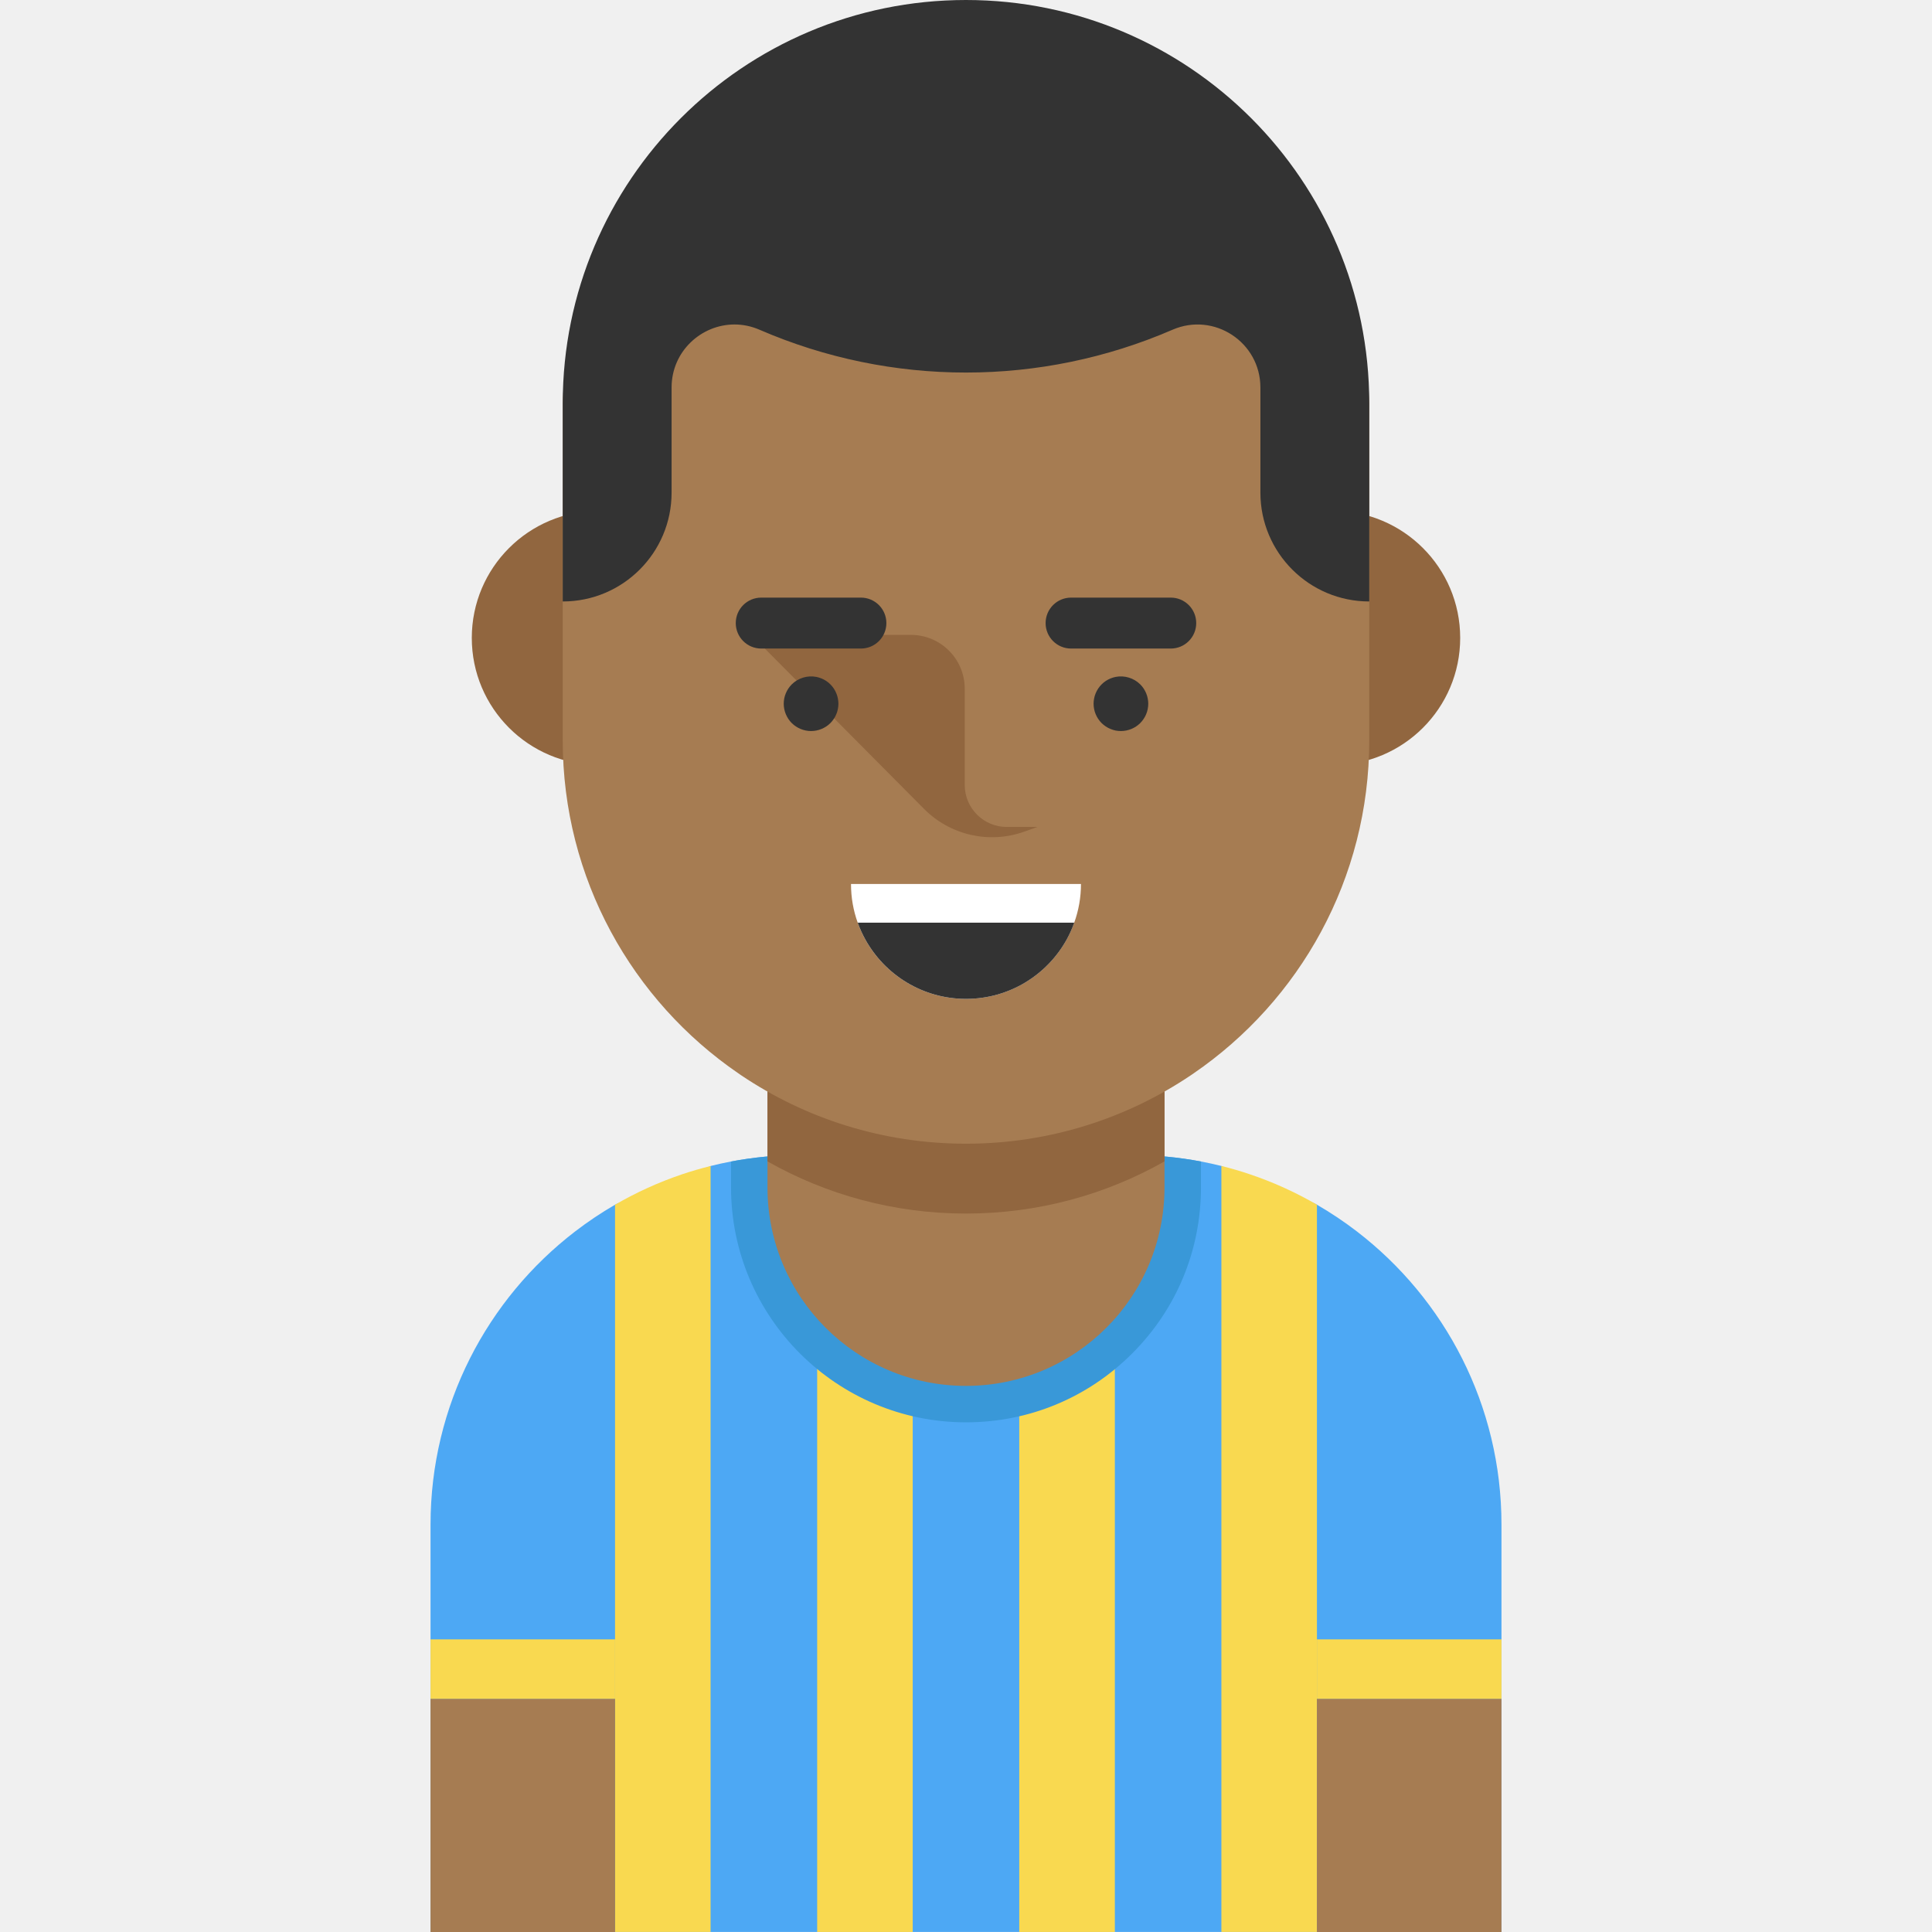
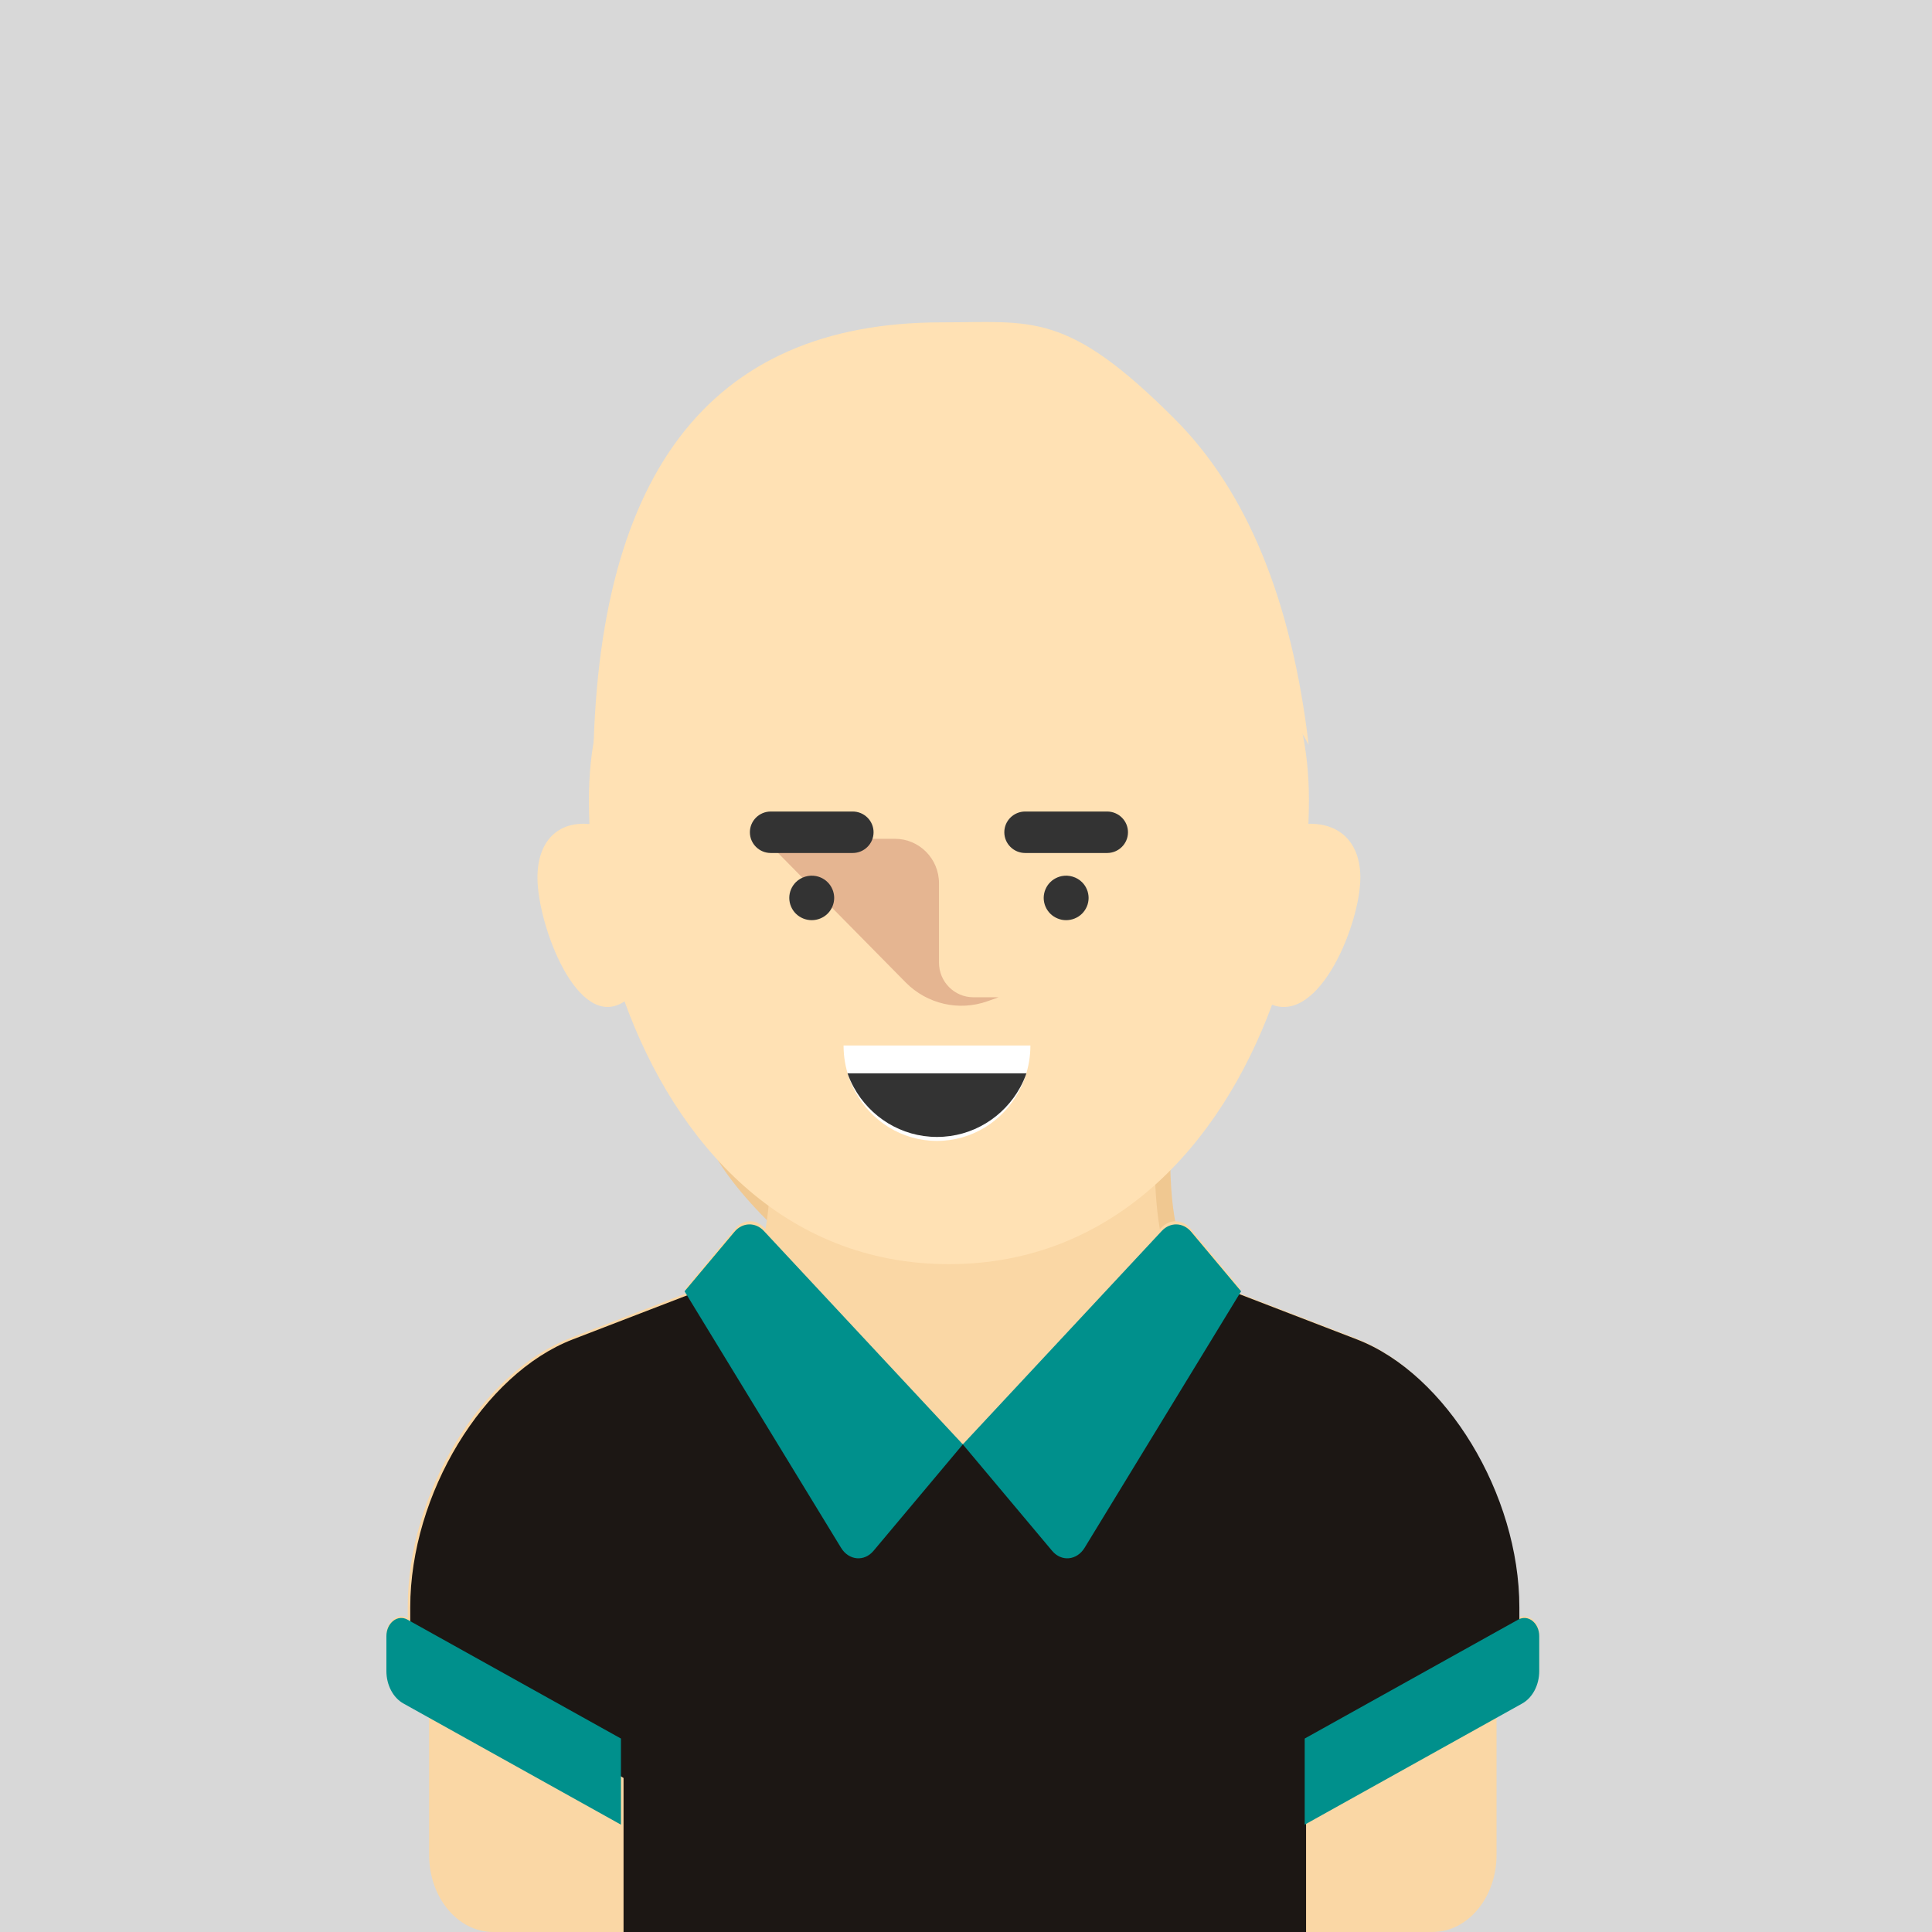
- <svg xmlns="http://www.w3.org/2000/svg" version="1.1" id="Layer_1" x="0px" y="0px" viewBox="0 0 424 424" style="enable-background:new 0 0 424 424;" xml:space="preserve">
-   <g>
-     <path style="fill:#4DA8F4;" d="M329.517,334.604v89.39H94.486v-89.39c0-26.23,12.45-49.55,31.76-64.37   c2.78-2.13,5.69-4.08,8.73-5.84c4.61-2.68,7.407,4.365,12.527,2.625c2.08-0.7,6.293-10.595,8.443-11.125   c1.48-0.38,2.98-0.7,4.49-0.99c4.91-0.93,9.99-1.42,15.17-1.42h72.79c5.18,0,10.26,0.49,15.17,1.42c1.51,0.29,3,0.61,4.48,0.98   c2.15,0.53,5.377,6.925,7.457,7.635c5.12,1.73,8.903-1.815,13.513,0.865c3.04,1.76,5.95,3.71,8.73,5.84   C317.066,285.044,329.517,308.364,329.517,334.604z" />
-     <g>
-       <path style="fill:#F9D950;" d="M155.947,255.894v168.1h-20.97v-159.6c4.61-2.68,9.5-4.91,14.62-6.65    C151.676,257.044,153.796,256.424,155.947,255.894z" />
-       <rect x="179.337" y="253.484" style="fill:#F9D950;" width="20.97" height="170.51" />
-       <rect x="223.686" y="253.484" style="fill:#F9D950;" width="20.98" height="170.51" />
-       <path style="fill:#F9D950;" d="M289.017,264.384v159.61h-20.97v-168.11c2.15,0.53,4.27,1.15,6.35,1.86    C279.517,259.474,284.407,261.704,289.017,264.384z" />
+ <svg xmlns="http://www.w3.org/2000/svg" width="240px" height="240px" viewBox="0 0 240 240" version="1.1">
+   <defs />
+   <g id="Page-1" stroke="none" stroke-width="1" fill="none" fill-rule="evenodd">
+     <g id="Group-3">
+       <rect id="Rectangle" fill="#D8D8D8" x="0" y="0" width="240" height="240" />
+       <path d="M163.556,197.59 L163.556,239.012 L73.185,239.012 L73.185,197.59 C73.185,179.231 84.105,163.948 98.543,160.658 C100.431,160.227 102.385,160 104.376,160 L132.364,160 C134.356,160 136.309,160.227 138.197,160.658 C152.636,163.948 163.556,179.231 163.556,197.59 Z" id="Shape" fill="#808080" fill-rule="nonzero" />
+       <rect id="Rectangle-path" fill="#FFD3AE" fill-rule="nonzero" x="61.827" y="220.741" width="18.765" height="17.778" />
+       <rect id="Rectangle-path" fill="#FFD3AE" fill-rule="nonzero" x="152.198" y="220.741" width="18.765" height="17.778" />
+       <path d="M136.889,149.63 L136.889,160.671 C130.912,164.017 124.001,165.926 116.64,165.926 C109.278,165.926 102.372,164.017 96.395,160.671 L96.395,149.63 L136.889,149.63 L136.889,149.63 Z" id="Shape" fill="#E5B591" fill-rule="nonzero" />
+       <g id="Group" transform="translate(87.50617, 158.5185)" fill-rule="nonzero" fill="#666666">
+         <path d="M29.048,6.679 L19.553,22.732 L16.021,28.707 L0.261,3.503 C-0.062,2.985 0.156,2.304 0.719,2.066 C1.847,1.591 3.242,1.088 4.461,0.67 C6.175,0.082 8.063,0.285 9.613,1.225 C15.332,4.695 21.968,6.679 29.048,6.679 Z" id="Shape" />
+         <path d="M57.83,3.507 L42.075,28.708 L38.543,22.732 L29.048,6.68 C36.126,6.68 42.758,4.695 48.476,1.227 C50.028,0.286 51.916,0.084 53.633,0.673 C54.85,1.092 56.246,1.596 57.373,2.071 C57.936,2.308 58.154,2.99 57.83,3.507 Z" id="Shape" />
+       </g>
+       <rect id="Rectangle-path" fill="#666666" fill-rule="nonzero" x="115.654" y="165.432" width="4.938" height="34.074" />
+       <rect id="Rectangle-path" fill="#666666" fill-rule="nonzero" x="73.185" y="215.309" width="15.309" height="5.432" />
+       <rect id="Rectangle-path" fill="#666666" fill-rule="nonzero" x="147.753" y="215.309" width="15.309" height="5.432" />
+       <rect id="Rectangle-path" fill="#666666" fill-rule="nonzero" x="128.988" y="203.457" width="16.79" height="5.432" />
+       <rect id="Rectangle-path" fill="#FF5050" fill-rule="nonzero" x="132.444" y="195.556" width="12.346" height="7.901" />
+       <rect id="Rectangle-path" fill="#FFFFFF" fill-rule="nonzero" x="130.469" y="197.531" width="12.346" height="5.926" />
+       <path d="M138.97,175.802 L151.704,162.177 C144.51,157.588 145.403,143.928 145.403,140.741 L87.506,140.741 C91.66,152.575 119.135,172.88 138.97,175.802 Z" id="Shape" fill="#F0C891" fill-rule="nonzero" />
+       <path d="M188.596,201.004 L188.558,201.025 L188.558,199.583 C188.558,185.519 179.465,170.504 168.351,166.218 L153.776,160.597 L154.082,160.09 L147.905,152.645 C146.907,151.443 145.304,151.392 144.255,152.529 L144.082,152.717 C143.547,149.568 143.447,146.364 143.445,143.989 C147.572,138.577 150.731,131.88 152.931,124.718 C157.9,127.005 162.037,114.554 162.037,108.947 C162.037,104.663 159.971,102.18 156.679,102.275 C156.714,101.295 156.733,100.322 156.733,99.358 C156.733,73.761 140.11,64.198 119.605,64.198 C99.099,64.198 82.476,73.761 82.476,99.358 C82.476,100.332 82.496,101.316 82.532,102.306 C79.255,101.939 77.172,104.453 77.172,108.947 C77.172,114.813 81.321,128.169 86.152,124.302 C88.355,131.615 91.554,138.464 95.758,143.978 C95.748,146.345 95.635,149.537 95.092,152.678 L94.955,152.529 C93.906,151.392 92.303,151.442 91.305,152.645 L85.128,160.089 L85.434,160.596 L70.859,166.218 C59.745,170.504 50.652,185.518 50.652,199.583 L50.652,201.025 L50.614,201.004 C49.39,200.334 48,201.412 48,203.033 L48,207.298 C48,209.009 48.829,210.561 50.121,211.269 L53.304,213.012 L53.304,230.411 C53.304,235.707 56.866,240 61.26,240 L177.95,240 C182.344,240 185.906,235.707 185.906,230.411 L185.906,213.012 L189.089,211.269 C190.38,210.561 191.21,209.009 191.21,207.298 L191.21,203.033 C191.21,201.412 189.82,200.334 188.596,201.004 Z" id="Shape" fill="#FAD7A5" fill-rule="nonzero" />
+       <path d="M162.534,102.334 C162.576,101.353 162.599,100.378 162.599,99.413 C162.599,73.776 142.576,64.198 117.877,64.198 C93.177,64.198 73.154,73.776 73.154,99.413 C73.154,100.388 73.178,101.374 73.221,102.365 C69.273,101.998 66.765,104.516 66.765,109.017 C66.765,114.892 71.763,128.268 77.581,124.396 C83.983,142.063 97.357,157.037 117.877,157.037 C138.234,157.037 151.558,142.298 158.019,124.813 C164.004,127.102 168.988,114.633 168.988,109.017 C168.988,104.726 166.499,102.239 162.534,102.334 Z" id="Shape" fill="#FFE1B4" fill-rule="nonzero" />
+       <path d="M94.914,104.198 L111.166,104.198 C114.191,104.198 116.644,106.667 116.644,109.713 L116.644,119.579 C116.644,121.957 118.558,123.885 120.92,123.885 L124.049,123.885 L122.684,124.373 C119.129,125.643 115.165,124.734 112.506,122.038 L94.914,104.198 Z" id="Shape" fill="#E5B591" fill-rule="nonzero" />
+       <g id="Group" transform="translate(92.93827, 100.7407)" fill-rule="nonzero" fill="#333333">
+         <path d="M7.898,13.566 C7.164,13.566 6.443,13.271 5.927,12.759 C5.407,12.243 5.109,11.529 5.109,10.8 C5.109,10.072 5.407,9.362 5.927,8.846 C6.573,8.205 7.535,7.911 8.442,8.09 C8.623,8.127 8.795,8.178 8.967,8.247 C9.134,8.316 9.297,8.404 9.446,8.5 C9.599,8.602 9.743,8.717 9.869,8.846 C9.999,8.975 10.115,9.113 10.217,9.266 C10.319,9.418 10.403,9.579 10.473,9.745 C10.543,9.911 10.598,10.086 10.631,10.261 C10.668,10.441 10.687,10.621 10.687,10.8 C10.687,10.98 10.668,11.165 10.631,11.344 C10.598,11.519 10.543,11.695 10.473,11.86 C10.403,12.026 10.319,12.188 10.217,12.335 C10.115,12.487 9.999,12.63 9.869,12.759 C9.352,13.271 8.632,13.566 7.898,13.566 Z" id="Shape" />
+         <path d="M39.503,13.566 C39.322,13.566 39.136,13.547 38.959,13.515 C38.783,13.478 38.606,13.423 38.439,13.354 C38.267,13.285 38.109,13.202 37.955,13.1 C37.802,12.999 37.658,12.884 37.532,12.759 C37.402,12.63 37.286,12.487 37.184,12.335 C37.081,12.188 36.998,12.026 36.928,11.86 C36.858,11.695 36.803,11.519 36.77,11.344 C36.733,11.165 36.714,10.98 36.714,10.8 C36.714,10.621 36.733,10.441 36.77,10.261 C36.803,10.086 36.858,9.911 36.928,9.745 C36.998,9.579 37.081,9.418 37.184,9.266 C37.286,9.113 37.402,8.975 37.532,8.846 C37.658,8.717 37.802,8.602 37.955,8.5 C38.109,8.404 38.267,8.316 38.439,8.247 C38.606,8.178 38.783,8.127 38.959,8.09 C39.865,7.911 40.828,8.205 41.474,8.846 C41.604,8.975 41.72,9.113 41.822,9.266 C41.924,9.418 42.008,9.579 42.078,9.745 C42.148,9.911 42.203,10.086 42.236,10.261 C42.273,10.441 42.292,10.621 42.292,10.8 C42.292,10.98 42.273,11.165 42.236,11.344 C42.203,11.519 42.148,11.695 42.078,11.86 C42.008,12.026 41.924,12.188 41.822,12.335 C41.72,12.487 41.604,12.63 41.474,12.759 C40.957,13.271 40.237,13.566 39.503,13.566 Z" id="Shape" />
+         <path d="M12.981,5.222 L2.814,5.222 C1.379,5.222 0.216,4.068 0.216,2.645 L0.216,2.645 C0.216,1.222 1.379,0.069 2.814,0.069 L12.981,0.069 C14.416,0.069 15.579,1.222 15.579,2.645 L15.579,2.645 C15.579,4.068 14.416,5.222 12.981,5.222 Z" id="Shape" />
+         <path d="M44.586,5.222 L34.419,5.222 C32.984,5.222 31.821,4.068 31.821,2.645 L31.821,2.645 C31.821,1.222 32.984,0.069 34.419,0.069 L44.586,0.069 C46.021,0.069 47.184,1.222 47.184,2.645 L47.184,2.645 C47.184,4.068 46.021,5.222 44.586,5.222 Z" id="Shape" />
+       </g>
+       <path d="M128,129.877 C128,131.277 127.761,132.616 127.319,133.866 C127.112,134.468 126.855,135.046 126.561,135.596 C124.583,139.252 120.775,141.728 116.397,141.728 C112.015,141.728 108.207,139.252 106.23,135.596 C105.931,135.046 105.673,134.468 105.466,133.866 C105.025,132.616 104.79,131.277 104.79,129.877 L128,129.877 Z" id="Shape" fill="#FFFFFF" fill-rule="nonzero" />
+       <path d="M127.506,133.333 C127.296,133.938 127.034,134.519 126.735,135.071 C124.724,138.746 120.852,141.235 116.4,141.235 C111.943,141.235 108.071,138.746 106.06,135.071 C105.756,134.519 105.494,133.938 105.284,133.333 L127.506,133.333 Z" id="Shape" fill="#333333" fill-rule="nonzero" />
+       <path d="M162.568,92.534 C150.95,71.21 138.04,68.665 138.04,68.665 C138.04,68.665 107.937,55.87 85.18,77.94 C79.07,83.866 73.958,92.274 73.68,97.284 C73.534,59.125 87.963,40.045 116.967,40.045 C128.281,40.045 132.503,38.599 145.938,52.057 C154.896,61.029 160.439,74.522 162.568,92.534 Z" id="Shape" fill="#FFE1B4" fill-rule="nonzero" />
+       <path d="M77.459,240 L77.459,220.865 L50.963,204.919 L50.963,199.675 C50.963,185.642 60.048,170.661 71.151,166.385 L87.727,160 C96.646,168.208 109.391,179.405 119.852,179.405 C130.313,179.405 143.058,168.208 151.976,160 L168.553,166.385 C179.656,170.661 188.741,185.642 188.741,199.675 L188.741,204.919 L162.245,224.054 L162.245,240 L77.459,240 Z" id="Shape" fill="#1C1714" fill-rule="nonzero" />
+       <path d="M119.605,179.427 L108.51,192.652 C107.355,194.029 105.44,193.85 104.479,192.275 L85.037,160.41 L91.23,153.027 C92.23,151.835 93.838,151.785 94.89,152.912 L119.605,179.427 Z" id="Shape" fill="#00908C" fill-rule="nonzero" />
+       <path d="M119.605,179.427 L130.7,192.652 C131.855,194.029 133.769,193.85 134.731,192.275 L154.173,160.41 L147.98,153.027 C146.979,151.835 145.372,151.785 144.32,152.912 L119.605,179.427 Z" id="Shape" fill="#00908C" fill-rule="nonzero" />
+       <path d="M50.119,211.617 L77.136,226.667 L77.136,215.969 L50.61,201.193 C49.388,200.512 48,201.607 48,203.253 L48,207.585 C48,209.321 48.828,210.898 50.119,211.617 Z" id="Shape" fill="#00908C" fill-rule="nonzero" />
+       <path d="M189.091,211.617 L162.074,226.667 L162.074,215.969 L188.6,201.193 C189.822,200.512 191.21,201.607 191.21,203.253 L191.21,207.585 C191.21,209.321 190.381,210.898 189.091,211.617 Z" id="Shape" fill="#00908C" fill-rule="nonzero" />
    </g>
-     <rect x="94.483" y="372.82" style="fill:#A67C52;" width="40.5" height="51.18" />
-     <rect x="289.013" y="372.82" style="fill:#A67C52;" width="40.5" height="51.18" />
-     <path style="fill:#3998D8;" d="M263.564,254.907v5.68c0,13.79-5.36,26.73-15.11,36.46c-9.73,9.74-22.68,15.1-36.46,15.1   c-28.43,0-51.56-23.13-51.56-51.56v-5.68c4.91-0.93,9.99-1.42,15.17-1.42h72.79C253.574,253.487,258.653,253.977,263.564,254.907z" />
-     <path style="fill:#A67C52;" d="M255.564,230.82v29.77c0,12.02-4.87,22.92-12.76,30.8c-7.88,7.88-18.78,12.76-30.81,12.76   c-24.06,0-43.56-19.5-43.56-43.56v-29.77L255.564,230.82L255.564,230.82z" />
-     <path style="fill:#91663F;" d="M255.564,230.82v24.06c-12.86,7.29-27.73,11.45-43.57,11.45s-30.7-4.16-43.56-11.45v-24.06   L255.564,230.82L255.564,230.82z" />
-     <g>
-       <g>
-         <g>
-           <circle style="fill:#91663F;" cx="131.431" cy="140" r="27.89" />
-           <circle style="fill:#91663F;" cx="292.566" cy="140" r="27.89" />
-         </g>
-       </g>
-       <path style="fill:#A67C52;" d="M261.358,235.97c-14.1,9.49-31.08,15.03-49.36,15.03s-35.26-5.54-49.36-15.03    c-0.19-0.13-0.39-0.26-0.58-0.4c-23.28-15.94-38.56-42.72-38.56-73.07V140V88.5c0-48.877,177-48.877,177,0V140v22.5    c0,30.35-15.28,57.13-38.56,73.07C261.749,235.71,261.548,235.84,261.358,235.97z" />
-       <g>
-         <path style="fill:#91663F;" d="M164.868,139.333h35.044c6.522,0,11.81,5.287,11.81,11.81v21.123c0,5.092,4.128,9.22,9.22,9.22     h6.748l-2.943,1.044c-7.666,2.72-16.214,0.773-21.946-4.999L164.868,139.333z" />
-       </g>
-       <g>
-         <path style="fill:#333333;" d="M177.999,160.437c-1.58,0-3.13-0.64-4.24-1.75c-1.12-1.12-1.76-2.67-1.76-4.25     s0.64-3.12,1.76-4.24c1.39-1.39,3.46-2.03,5.41-1.64c0.39,0.08,0.76,0.19,1.13,0.34c0.36,0.15,0.71,0.34,1.03,0.55     c0.33,0.22,0.64,0.47,0.91,0.75c0.28,0.28,0.53,0.58,0.75,0.91s0.4,0.68,0.55,1.04c0.15,0.36,0.27,0.74,0.34,1.12     c0.08,0.39,0.12,0.78,0.12,1.17s-0.04,0.79-0.12,1.18c-0.07,0.38-0.19,0.76-0.34,1.12s-0.33,0.71-0.55,1.03     c-0.22,0.33-0.47,0.64-0.75,0.92C181.128,159.797,179.579,160.437,177.999,160.437z" />
-         <path style="fill:#333333;" d="M245.999,160.437c-0.39,0-0.79-0.04-1.17-0.11c-0.38-0.08-0.76-0.2-1.12-0.35     c-0.37-0.15-0.71-0.33-1.04-0.55c-0.33-0.22-0.64-0.47-0.91-0.74c-0.28-0.28-0.53-0.59-0.75-0.92c-0.22-0.32-0.4-0.67-0.55-1.03     c-0.15-0.36-0.27-0.74-0.34-1.12c-0.08-0.39-0.12-0.79-0.12-1.18s0.04-0.78,0.12-1.17c0.07-0.38,0.19-0.76,0.34-1.12     s0.33-0.71,0.55-1.04c0.22-0.33,0.47-0.63,0.75-0.91c0.27-0.28,0.58-0.53,0.91-0.75c0.33-0.21,0.67-0.4,1.04-0.55     c0.36-0.15,0.74-0.26,1.12-0.34c1.95-0.39,4.02,0.25,5.41,1.64c0.28,0.28,0.53,0.58,0.75,0.91s0.4,0.68,0.55,1.04     c0.15,0.36,0.27,0.74,0.34,1.12c0.08,0.39,0.12,0.78,0.12,1.17s-0.04,0.79-0.12,1.18c-0.07,0.38-0.19,0.76-0.34,1.12     s-0.33,0.71-0.55,1.03c-0.22,0.33-0.47,0.64-0.75,0.92C249.128,159.797,247.579,160.437,245.999,160.437z" />
-         <path style="fill:#333333;" d="M188.936,142.333h-21.875c-3.087,0-5.59-2.503-5.59-5.59l0,0c0-3.087,2.503-5.59,5.59-5.59h21.875     c3.087,0,5.59,2.503,5.59,5.59l0,0C194.526,139.831,192.023,142.333,188.936,142.333z" />
-         <path style="fill:#333333;" d="M256.936,142.333h-21.875c-3.087,0-5.59-2.503-5.59-5.59l0,0c0-3.087,2.503-5.59,5.59-5.59h21.875     c3.087,0,5.59,2.503,5.59,5.59l0,0C262.526,139.831,260.023,142.333,256.936,142.333z" />
-       </g>
-       <path style="fill:#FFFFFF;" d="M237.233,193.997c0,2.98-0.52,5.83-1.48,8.49c-0.45,1.28-1.01,2.51-1.65,3.68    c-4.3,7.78-12.58,13.05-22.1,13.05c-9.53,0-17.81-5.27-22.11-13.05c-0.65-1.17-1.21-2.4-1.66-3.68c-0.96-2.66-1.47-5.51-1.47-8.49    H237.233z" />
-       <path style="fill:#333333;" d="M235.759,202.487c-0.45,1.28-1.01,2.51-1.65,3.68c-4.3,7.78-12.58,13.05-22.1,13.05    c-9.53,0-17.81-5.27-22.11-13.05c-0.65-1.17-1.21-2.4-1.66-3.68H235.759z" />
-       <path style="fill:#333333;" d="M300.499,88.5V132c-13.19,0-23.89-10.69-23.89-23.89V85.04c0-9.94-10.18-16.63-19.3-12.67    c-14.46,6.26-29.88,9.39-45.31,9.39s-30.85-3.13-45.3-9.39c-1.82-0.79-3.69-1.16-5.5-1.16c-7.28,0-13.81,5.88-13.81,13.83v23.07    c0,13.2-10.7,23.89-23.89,23.89V88.5c0-48.877,39.623-88.5,88.5-88.5l0,0C260.876,0,300.499,39.623,300.499,88.5z" />
-     </g>
-     <rect x="289.014" y="359.777" style="fill:#F9D950;" width="40.503" height="13.043" />
-     <rect x="94.486" y="359.777" style="fill:#F9D950;" width="40.503" height="13.043" />
  </g>
-   <g>
- </g>
-   <g>
- </g>
-   <g>
- </g>
-   <g>
- </g>
-   <g>
- </g>
-   <g>
- </g>
-   <g>
- </g>
-   <g>
- </g>
-   <g>
- </g>
-   <g>
- </g>
-   <g>
- </g>
-   <g>
- </g>
-   <g>
- </g>
-   <g>
- </g>
-   <g>
- </g>
</svg>
